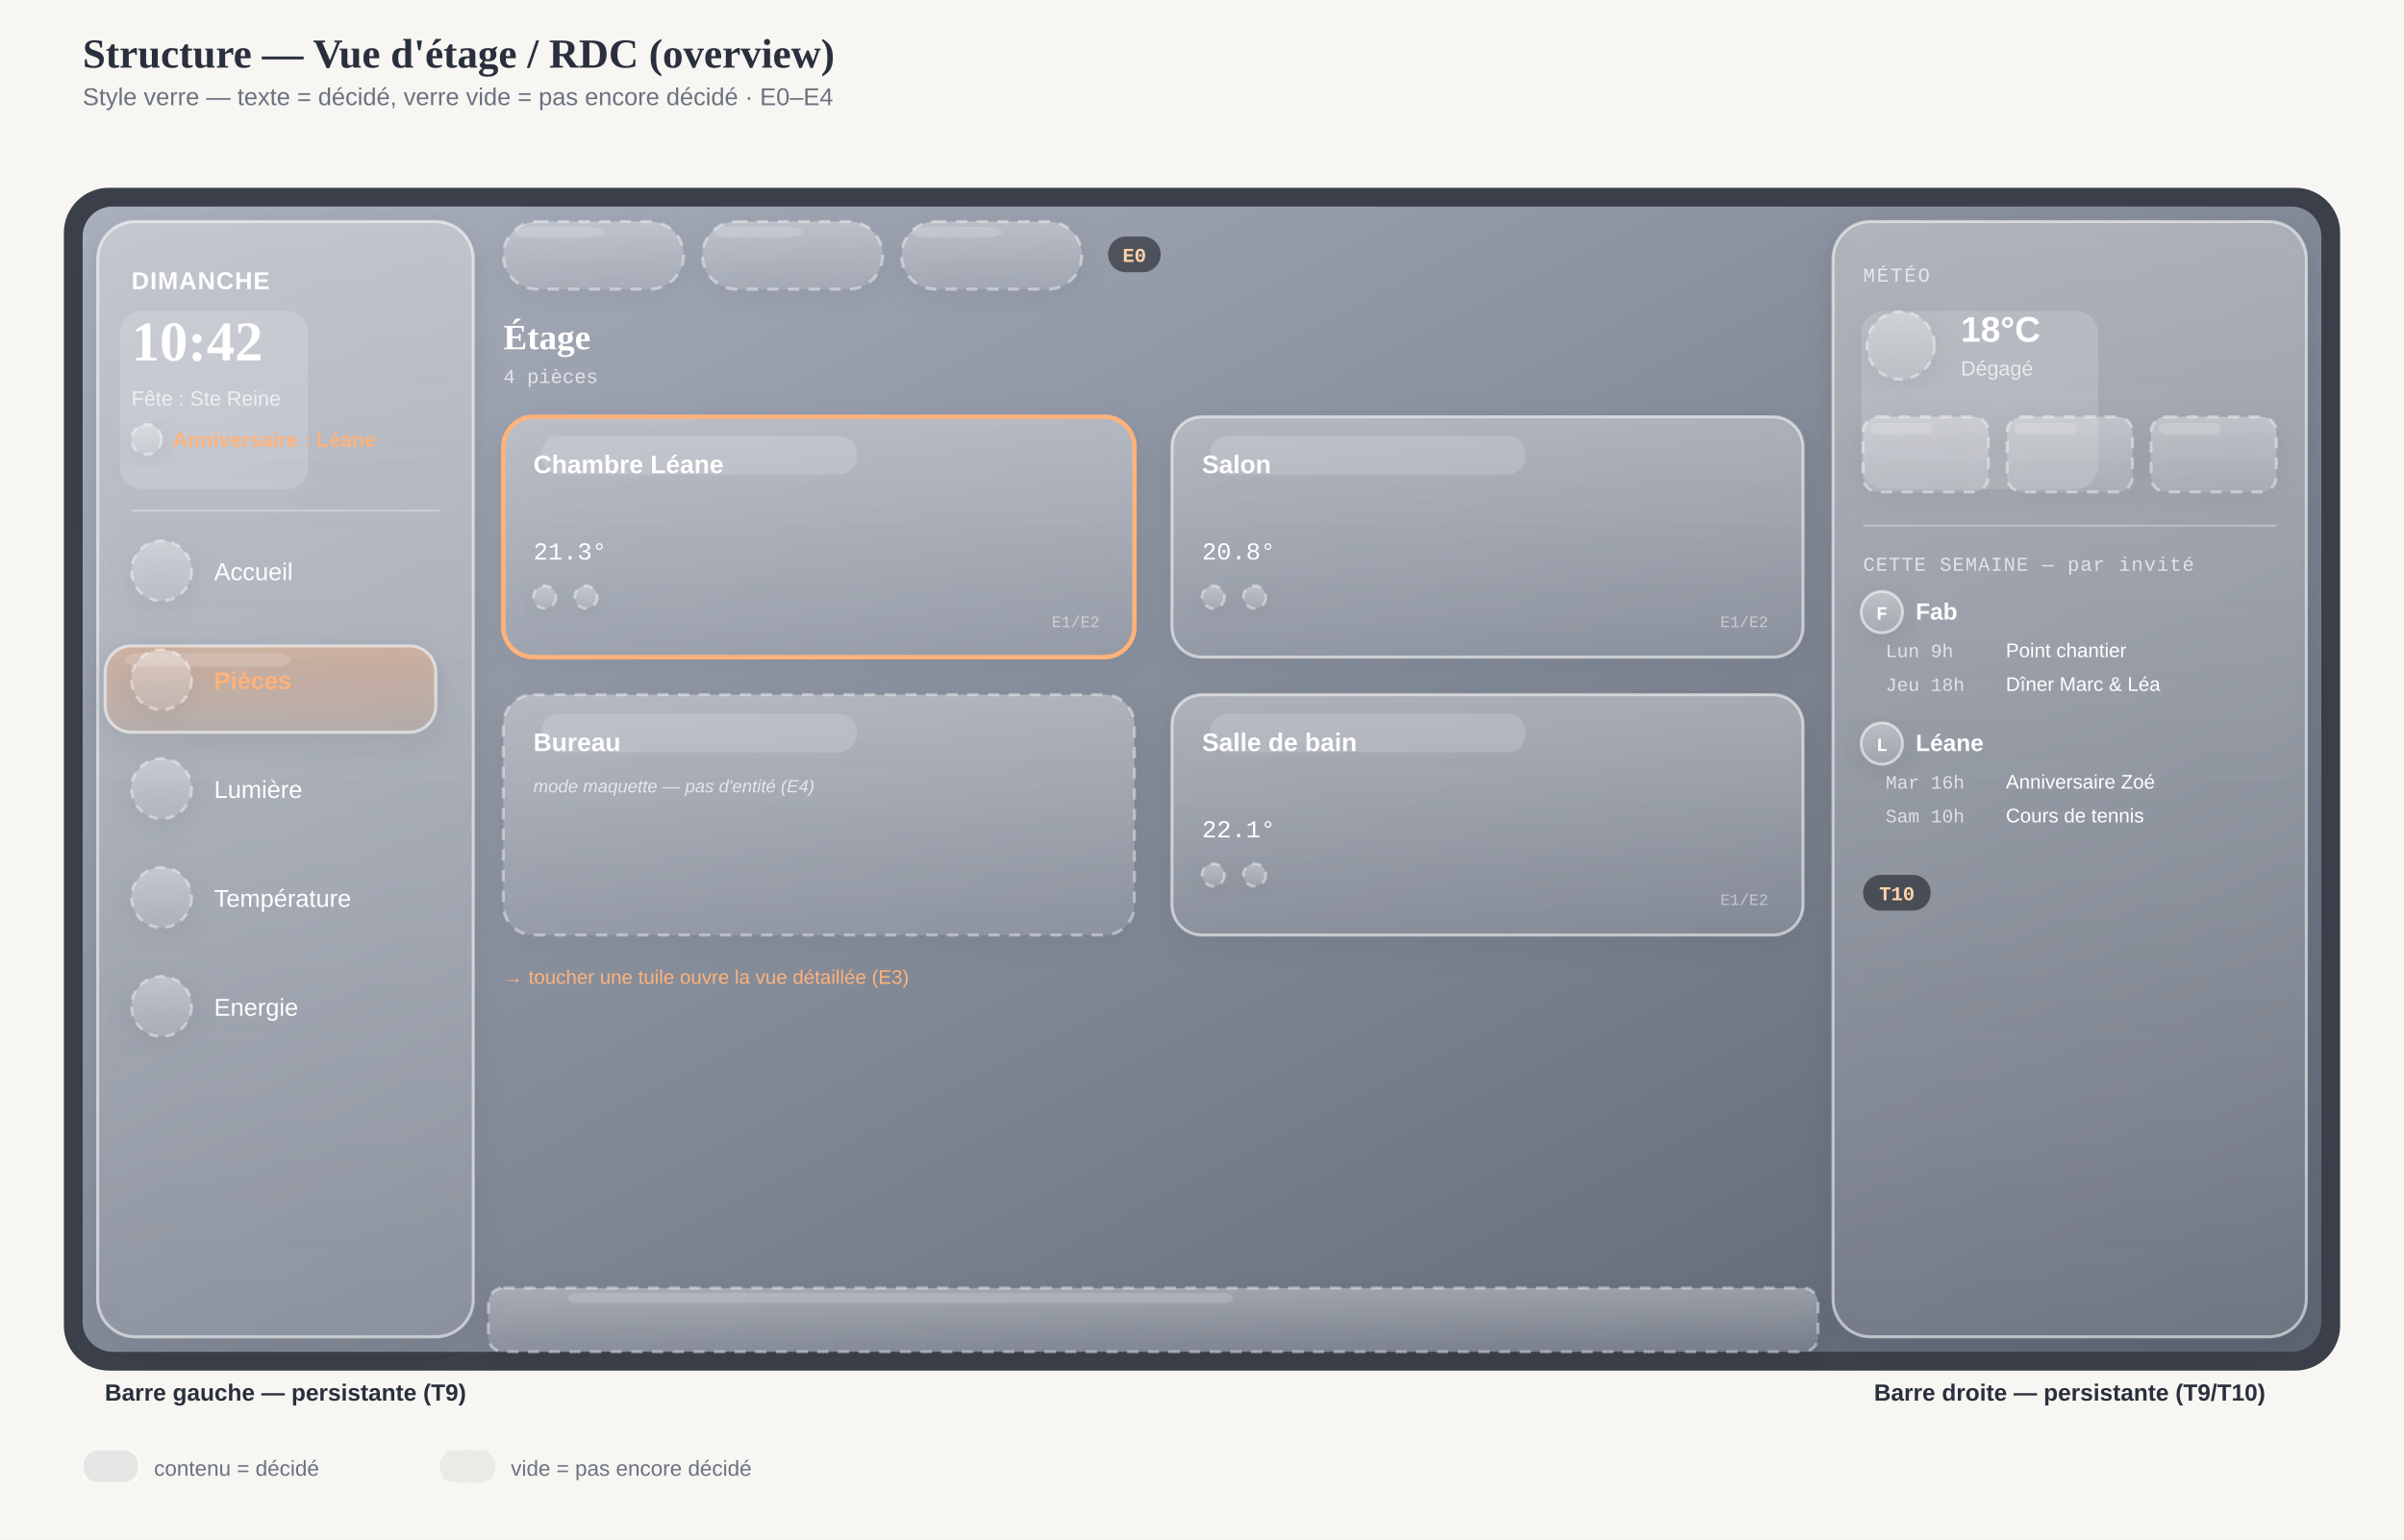
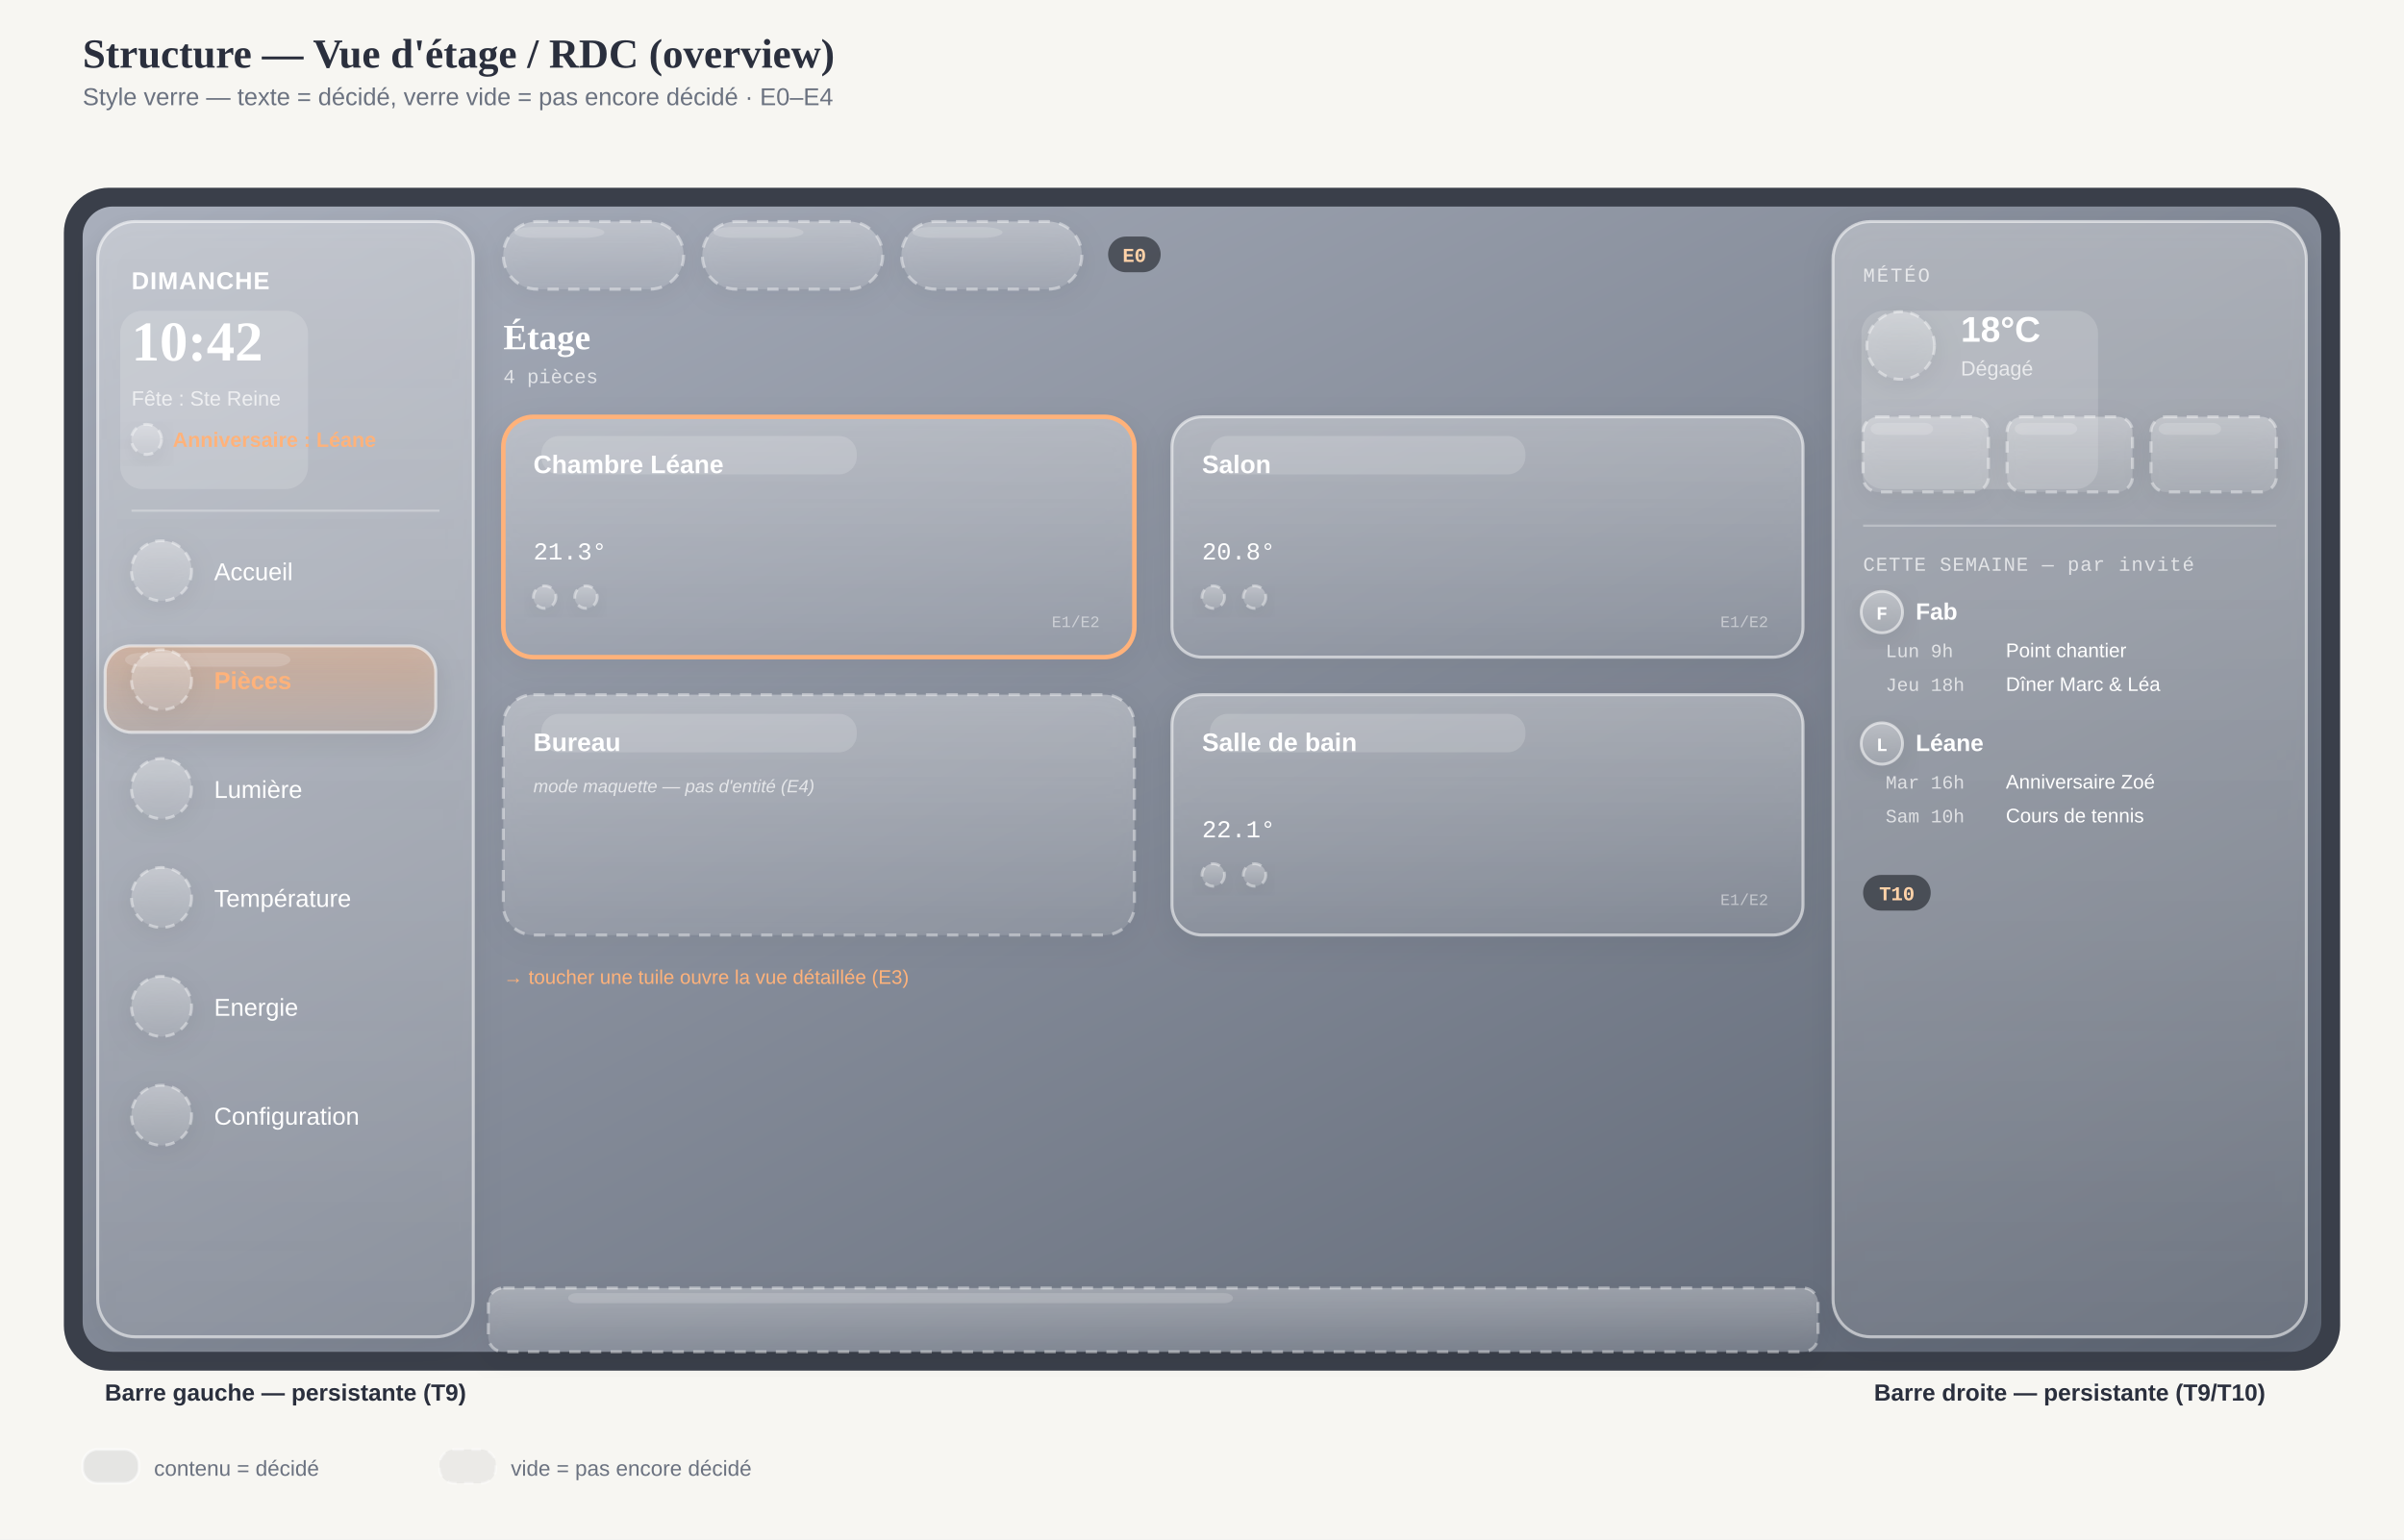
<svg xmlns="http://www.w3.org/2000/svg" viewBox="0 0 1280 820" width="1280" height="820">
  <defs>
    <filter id="glassShadow" x="-40%" y="-40%" width="180%" height="180%">
      <feDropShadow dx="0" dy="5" stdDeviation="7" flood-color="#000000" flood-opacity="0.28" />
    </filter>
    <linearGradient id="bgGrad" x1="0" y1="0" x2="1" y2="1">
      <stop offset="0" stop-color="#aab0bd" />
      <stop offset="1" stop-color="#5c6472" />
    </linearGradient>
-     <linearGradient id="g30" x1="0" y1="0" x2="0" y2="1">
-       <stop offset="0" stop-color="rgba(255,255,255,0.32)" />
-       <stop offset="1" stop-color="rgba(255,255,255,0.10)" />
-     </linearGradient>
-     <linearGradient id="g33" x1="0" y1="0" x2="0" y2="1">
+     <linearGradient id="g31" x1="0" y1="0" x2="0" y2="1">
+       <stop offset="0" stop-color="rgba(255,255,255,0.32)" />
+       <stop offset="1" stop-color="rgba(255,255,255,0.10)" />
+     </linearGradient>
+     <linearGradient id="g34" x1="0" y1="0" x2="0" y2="1">
      <stop offset="0" stop-color="rgba(255,178,122,0.38)" />
      <stop offset="1" stop-color="rgba(255,178,122,0.14)" />
    </linearGradient>
-     <linearGradient id="g38" x1="0" y1="0" x2="0" y2="1">
-       <stop offset="0" stop-color="rgba(255,255,255,0.32)" />
-       <stop offset="1" stop-color="rgba(255,255,255,0.10)" />
-     </linearGradient>
    <linearGradient id="g40" x1="0" y1="0" x2="0" y2="1">
      <stop offset="0" stop-color="rgba(255,255,255,0.32)" />
      <stop offset="1" stop-color="rgba(255,255,255,0.10)" />
    </linearGradient>
-     <linearGradient id="g41" x1="0" y1="0" x2="0" y2="1">
-       <stop offset="0" stop-color="rgba(255,255,255,0.32)" />
-       <stop offset="1" stop-color="rgba(255,255,255,0.10)" />
-     </linearGradient>
    <linearGradient id="g42" x1="0" y1="0" x2="0" y2="1">
      <stop offset="0" stop-color="rgba(255,255,255,0.32)" />
      <stop offset="1" stop-color="rgba(255,255,255,0.10)" />
    </linearGradient>
-     <linearGradient id="g45" x1="0" y1="0" x2="0" y2="1">
-       <stop offset="0" stop-color="rgba(255,255,255,0.32)" />
-       <stop offset="1" stop-color="rgba(255,255,255,0.10)" />
-     </linearGradient>
-     <linearGradient id="g46" x1="0" y1="0" x2="0" y2="1">
+     <linearGradient id="g43" x1="0" y1="0" x2="0" y2="1">
+       <stop offset="0" stop-color="rgba(255,255,255,0.32)" />
+       <stop offset="1" stop-color="rgba(255,255,255,0.10)" />
+     </linearGradient>
+     <linearGradient id="g44" x1="0" y1="0" x2="0" y2="1">
      <stop offset="0" stop-color="rgba(255,255,255,0.32)" />
      <stop offset="1" stop-color="rgba(255,255,255,0.10)" />
    </linearGradient>
    <linearGradient id="g47" x1="0" y1="0" x2="0" y2="1">
      <stop offset="0" stop-color="rgba(255,255,255,0.32)" />
      <stop offset="1" stop-color="rgba(255,255,255,0.10)" />
    </linearGradient>
    <linearGradient id="g48" x1="0" y1="0" x2="0" y2="1">
      <stop offset="0" stop-color="rgba(255,255,255,0.32)" />
      <stop offset="1" stop-color="rgba(255,255,255,0.10)" />
    </linearGradient>
    <linearGradient id="g49" x1="0" y1="0" x2="0" y2="1">
      <stop offset="0" stop-color="rgba(255,255,255,0.32)" />
      <stop offset="1" stop-color="rgba(255,255,255,0.10)" />
    </linearGradient>
-     <linearGradient id="g52" x1="0" y1="0" x2="0" y2="1">
-       <stop offset="0" stop-color="rgba(255,255,255,0.32)" />
-       <stop offset="1" stop-color="rgba(255,255,255,0.10)" />
-     </linearGradient>
-     <linearGradient id="g55" x1="0" y1="0" x2="0" y2="1">
-       <stop offset="0" stop-color="rgba(255,255,255,0.32)" />
-       <stop offset="1" stop-color="rgba(255,255,255,0.10)" />
-     </linearGradient>
-     <linearGradient id="g56" x1="0" y1="0" x2="0" y2="1">
-       <stop offset="0" stop-color="rgba(255,255,255,0.32)" />
-       <stop offset="1" stop-color="rgba(255,255,255,0.10)" />
-     </linearGradient>
-     <linearGradient id="gc31" x1="0" y1="0" x2="0" y2="1">
-       <stop offset="0" stop-color="rgba(255,255,255,0.34)" />
+     <linearGradient id="g50" x1="0" y1="0" x2="0" y2="1">
+       <stop offset="0" stop-color="rgba(255,255,255,0.32)" />
+       <stop offset="1" stop-color="rgba(255,255,255,0.10)" />
+     </linearGradient>
+     <linearGradient id="g51" x1="0" y1="0" x2="0" y2="1">
+       <stop offset="0" stop-color="rgba(255,255,255,0.32)" />
+       <stop offset="1" stop-color="rgba(255,255,255,0.10)" />
+     </linearGradient>
+     <linearGradient id="g54" x1="0" y1="0" x2="0" y2="1">
+       <stop offset="0" stop-color="rgba(255,255,255,0.32)" />
+       <stop offset="1" stop-color="rgba(255,255,255,0.10)" />
+     </linearGradient>
+     <linearGradient id="g57" x1="0" y1="0" x2="0" y2="1">
+       <stop offset="0" stop-color="rgba(255,255,255,0.32)" />
+       <stop offset="1" stop-color="rgba(255,255,255,0.10)" />
+     </linearGradient>
+     <linearGradient id="g58" x1="0" y1="0" x2="0" y2="1">
+       <stop offset="0" stop-color="rgba(255,255,255,0.32)" />
      <stop offset="1" stop-color="rgba(255,255,255,0.10)" />
    </linearGradient>
    <linearGradient id="gc32" x1="0" y1="0" x2="0" y2="1">
      <stop offset="0" stop-color="rgba(255,255,255,0.34)" />
      <stop offset="1" stop-color="rgba(255,255,255,0.10)" />
    </linearGradient>
-     <linearGradient id="gc34" x1="0" y1="0" x2="0" y2="1">
+     <linearGradient id="gc33" x1="0" y1="0" x2="0" y2="1">
      <stop offset="0" stop-color="rgba(255,255,255,0.34)" />
      <stop offset="1" stop-color="rgba(255,255,255,0.10)" />
    </linearGradient>
    <linearGradient id="gc35" x1="0" y1="0" x2="0" y2="1">
      <stop offset="0" stop-color="rgba(255,255,255,0.34)" />
      <stop offset="1" stop-color="rgba(255,255,255,0.10)" />
    </linearGradient>
    <linearGradient id="gc36" x1="0" y1="0" x2="0" y2="1">
      <stop offset="0" stop-color="rgba(255,255,255,0.34)" />
      <stop offset="1" stop-color="rgba(255,255,255,0.10)" />
    </linearGradient>
    <linearGradient id="gc37" x1="0" y1="0" x2="0" y2="1">
      <stop offset="0" stop-color="rgba(255,255,255,0.34)" />
      <stop offset="1" stop-color="rgba(255,255,255,0.10)" />
    </linearGradient>
+     <linearGradient id="gc38" x1="0" y1="0" x2="0" y2="1">
+       <stop offset="0" stop-color="rgba(255,255,255,0.34)" />
+       <stop offset="1" stop-color="rgba(255,255,255,0.10)" />
+     </linearGradient>
    <linearGradient id="gc39" x1="0" y1="0" x2="0" y2="1">
      <stop offset="0" stop-color="rgba(255,255,255,0.34)" />
      <stop offset="1" stop-color="rgba(255,255,255,0.10)" />
    </linearGradient>
-     <linearGradient id="gc43" x1="0" y1="0" x2="0" y2="1">
-       <stop offset="0" stop-color="rgba(255,255,255,0.34)" />
-       <stop offset="1" stop-color="rgba(255,255,255,0.10)" />
-     </linearGradient>
-     <linearGradient id="gc44" x1="0" y1="0" x2="0" y2="1">
-       <stop offset="0" stop-color="rgba(255,255,255,0.34)" />
-       <stop offset="1" stop-color="rgba(255,255,255,0.10)" />
-     </linearGradient>
-     <linearGradient id="gc50" x1="0" y1="0" x2="0" y2="1">
-       <stop offset="0" stop-color="rgba(255,255,255,0.34)" />
-       <stop offset="1" stop-color="rgba(255,255,255,0.10)" />
-     </linearGradient>
-     <linearGradient id="gc51" x1="0" y1="0" x2="0" y2="1">
+     <linearGradient id="gc41" x1="0" y1="0" x2="0" y2="1">
+       <stop offset="0" stop-color="rgba(255,255,255,0.34)" />
+       <stop offset="1" stop-color="rgba(255,255,255,0.10)" />
+     </linearGradient>
+     <linearGradient id="gc45" x1="0" y1="0" x2="0" y2="1">
+       <stop offset="0" stop-color="rgba(255,255,255,0.34)" />
+       <stop offset="1" stop-color="rgba(255,255,255,0.10)" />
+     </linearGradient>
+     <linearGradient id="gc46" x1="0" y1="0" x2="0" y2="1">
+       <stop offset="0" stop-color="rgba(255,255,255,0.34)" />
+       <stop offset="1" stop-color="rgba(255,255,255,0.10)" />
+     </linearGradient>
+     <linearGradient id="gc52" x1="0" y1="0" x2="0" y2="1">
      <stop offset="0" stop-color="rgba(255,255,255,0.34)" />
      <stop offset="1" stop-color="rgba(255,255,255,0.10)" />
    </linearGradient>
    <linearGradient id="gc53" x1="0" y1="0" x2="0" y2="1">
      <stop offset="0" stop-color="rgba(255,255,255,0.34)" />
      <stop offset="1" stop-color="rgba(255,255,255,0.10)" />
    </linearGradient>
-     <linearGradient id="gc54" x1="0" y1="0" x2="0" y2="1">
-       <stop offset="0" stop-color="rgba(255,255,255,0.34)" />
-       <stop offset="1" stop-color="rgba(255,255,255,0.10)" />
-     </linearGradient>
-     <linearGradient id="gc57" x1="0" y1="0" x2="0" y2="1">
-       <stop offset="0" stop-color="rgba(255,255,255,0.34)" />
-       <stop offset="1" stop-color="rgba(255,255,255,0.10)" />
-     </linearGradient>
-     <linearGradient id="gc58" x1="0" y1="0" x2="0" y2="1">
+     <linearGradient id="gc55" x1="0" y1="0" x2="0" y2="1">
+       <stop offset="0" stop-color="rgba(255,255,255,0.34)" />
+       <stop offset="1" stop-color="rgba(255,255,255,0.10)" />
+     </linearGradient>
+     <linearGradient id="gc56" x1="0" y1="0" x2="0" y2="1">
+       <stop offset="0" stop-color="rgba(255,255,255,0.34)" />
+       <stop offset="1" stop-color="rgba(255,255,255,0.10)" />
+     </linearGradient>
+     <linearGradient id="gc59" x1="0" y1="0" x2="0" y2="1">
+       <stop offset="0" stop-color="rgba(255,255,255,0.34)" />
+       <stop offset="1" stop-color="rgba(255,255,255,0.10)" />
+     </linearGradient>
+     <linearGradient id="gc60" x1="0" y1="0" x2="0" y2="1">
      <stop offset="0" stop-color="rgba(255,255,255,0.34)" />
      <stop offset="1" stop-color="rgba(255,255,255,0.10)" />
    </linearGradient>
  </defs>
  <rect x="0" y="0" width="1280" height="820" fill="#f7f6f2" />
  <text x="44.0" y="36.0" font-family="Georgia, 'Times New Roman', serif" font-size="22" font-weight="700" fill="#2a2f3d" text-anchor="start">Structure — Vue d'étage / RDC (overview)</text>
  <text x="44.0" y="56.0" font-family="Arial, Helvetica, sans-serif" font-size="13" font-weight="400" fill="#6b7280" text-anchor="start">Style verre — texte = décidé, verre vide = pas encore décidé · E0–E4</text>
  <rect x="34" y="100" width="1212" height="630" rx="24" fill="#3a3f4a" />
  <rect x="44" y="110" width="1192" height="610" rx="16" fill="url(#bgGrad)" />
-   <rect x="52.0" y="118.0" width="200.0" height="594.0" rx="20" fill="url(#g30)" stroke="rgba(255,255,255,0.55)" stroke-width="1.6" filter="url(#glassShadow)" />
+   <rect x="52.0" y="118.0" width="200.0" height="594.0" rx="20" fill="url(#g31)" stroke="rgba(255,255,255,0.55)" stroke-width="1.6" filter="url(#glassShadow)" />
  <rect x="64.0" y="165.5" width="100.0" height="95.0" rx="12.0" fill="rgba(255,255,255,0.16)" />
  <text x="70.0" y="154.0" font-family="Arial, Helvetica, sans-serif" font-size="13" font-weight="700" fill="#ffffff" text-anchor="start" letter-spacing="0.5px">DIMANCHE</text>
  <text x="70.0" y="192.0" font-family="Georgia, 'Times New Roman', serif" font-size="30" font-weight="700" fill="#ffffff" text-anchor="start">10:42</text>
  <text x="70.0" y="216.0" font-family="Arial, Helvetica, sans-serif" font-size="11" font-weight="400" fill="rgba(255,255,255,0.70)" text-anchor="start">Fête : Ste Reine</text>
-   <circle cx="78.0" cy="234.0" r="8.0" fill="url(#gc31)" stroke="rgba(255,255,255,0.40)" stroke-width="1.5" stroke-dasharray="5,4" filter="url(#glassShadow)" />
+   <circle cx="78.0" cy="234.0" r="8.0" fill="url(#gc32)" stroke="rgba(255,255,255,0.40)" stroke-width="1.5" stroke-dasharray="5,4" filter="url(#glassShadow)" />
  <text x="92.0" y="238.0" font-family="Arial, Helvetica, sans-serif" font-size="11" font-weight="700" fill="#ffb27a" text-anchor="start">Anniversaire : Léane</text>
  <line x1="70.0" y1="272.0" x2="234.0" y2="272.0" stroke="rgba(255,255,255,0.28)" stroke-width="1.2" />
-   <circle cx="86.0" cy="304.0" r="16.0" fill="url(#gc32)" stroke="rgba(255,255,255,0.40)" stroke-width="1.5" stroke-dasharray="5,4" filter="url(#glassShadow)" />
+   <circle cx="86.0" cy="304.0" r="16.0" fill="url(#gc33)" stroke="rgba(255,255,255,0.40)" stroke-width="1.5" stroke-dasharray="5,4" filter="url(#glassShadow)" />
  <text x="114.0" y="309.0" font-family="Arial, Helvetica, sans-serif" font-size="13" font-weight="400" fill="#ffffff" text-anchor="start">Accueil</text>
-   <rect x="56.0" y="344.0" width="176.0" height="46.0" rx="14" fill="url(#g33)" stroke="rgba(255,255,255,0.55)" stroke-width="1.6" filter="url(#glassShadow)" />
+   <rect x="56.0" y="344.0" width="176.0" height="46.0" rx="14" fill="url(#g34)" stroke="rgba(255,255,255,0.55)" stroke-width="1.6" filter="url(#glassShadow)" />
  <rect x="66.6" y="347.7" width="88.0" height="7.4" rx="8.4" fill="rgba(255,255,255,0.16)" />
-   <circle cx="86.0" cy="362.0" r="16.0" fill="url(#gc34)" stroke="rgba(255,255,255,0.40)" stroke-width="1.5" stroke-dasharray="5,4" filter="url(#glassShadow)" />
+   <circle cx="86.0" cy="362.0" r="16.0" fill="url(#gc35)" stroke="rgba(255,255,255,0.40)" stroke-width="1.5" stroke-dasharray="5,4" filter="url(#glassShadow)" />
  <text x="114.0" y="367.0" font-family="Arial, Helvetica, sans-serif" font-size="13" font-weight="700" fill="#ffb27a" text-anchor="start">Pièces</text>
-   <circle cx="86.0" cy="420.0" r="16.0" fill="url(#gc35)" stroke="rgba(255,255,255,0.40)" stroke-width="1.5" stroke-dasharray="5,4" filter="url(#glassShadow)" />
+   <circle cx="86.0" cy="420.0" r="16.0" fill="url(#gc36)" stroke="rgba(255,255,255,0.40)" stroke-width="1.5" stroke-dasharray="5,4" filter="url(#glassShadow)" />
  <text x="114.0" y="425.0" font-family="Arial, Helvetica, sans-serif" font-size="13" font-weight="400" fill="#ffffff" text-anchor="start">Lumière</text>
-   <circle cx="86.0" cy="478.0" r="16.0" fill="url(#gc36)" stroke="rgba(255,255,255,0.40)" stroke-width="1.5" stroke-dasharray="5,4" filter="url(#glassShadow)" />
+   <circle cx="86.0" cy="478.0" r="16.0" fill="url(#gc37)" stroke="rgba(255,255,255,0.40)" stroke-width="1.5" stroke-dasharray="5,4" filter="url(#glassShadow)" />
  <text x="114.0" y="483.0" font-family="Arial, Helvetica, sans-serif" font-size="13" font-weight="400" fill="#ffffff" text-anchor="start">Température</text>
-   <circle cx="86.0" cy="536.0" r="16.0" fill="url(#gc37)" stroke="rgba(255,255,255,0.40)" stroke-width="1.5" stroke-dasharray="5,4" filter="url(#glassShadow)" />
+   <circle cx="86.0" cy="536.0" r="16.0" fill="url(#gc38)" stroke="rgba(255,255,255,0.40)" stroke-width="1.5" stroke-dasharray="5,4" filter="url(#glassShadow)" />
  <text x="114.0" y="541.0" font-family="Arial, Helvetica, sans-serif" font-size="13" font-weight="400" fill="#ffffff" text-anchor="start">Energie</text>
+   <circle cx="86.0" cy="594.0" r="16.0" fill="url(#gc39)" stroke="rgba(255,255,255,0.40)" stroke-width="1.5" stroke-dasharray="5,4" filter="url(#glassShadow)" />
+   <text x="114.0" y="599.0" font-family="Arial, Helvetica, sans-serif" font-size="13" font-weight="400" fill="#ffffff" text-anchor="start">Configuration</text>
  <text x="152.0" y="746.0" font-family="Arial, Helvetica, sans-serif" font-size="12.5" font-weight="700" fill="#2a2f3d" text-anchor="middle">Barre gauche — persistante (T9)</text>
-   <rect x="976.0" y="118.0" width="252.0" height="594.0" rx="20" fill="url(#g38)" stroke="rgba(255,255,255,0.55)" stroke-width="1.6" filter="url(#glassShadow)" />
+   <rect x="976.0" y="118.0" width="252.0" height="594.0" rx="20" fill="url(#g40)" stroke="rgba(255,255,255,0.55)" stroke-width="1.6" filter="url(#glassShadow)" />
  <rect x="991.1" y="165.5" width="126.0" height="95.0" rx="12.0" fill="rgba(255,255,255,0.16)" />
  <text x="992.0" y="150.0" font-family="Consolas, 'Courier New', monospace" font-size="10.5" font-weight="400" fill="rgba(255,255,255,0.70)" text-anchor="start" letter-spacing="1px">MÉTÉO</text>
-   <circle cx="1012.0" cy="184.0" r="18.0" fill="url(#gc39)" stroke="rgba(255,255,255,0.40)" stroke-width="1.5" stroke-dasharray="5,4" filter="url(#glassShadow)" />
+   <circle cx="1012.0" cy="184.0" r="18.0" fill="url(#gc41)" stroke="rgba(255,255,255,0.40)" stroke-width="1.5" stroke-dasharray="5,4" filter="url(#glassShadow)" />
  <text x="1044.0" y="182.0" font-family="Arial, Helvetica, sans-serif" font-size="19" font-weight="700" fill="#ffffff" text-anchor="start">18°C</text>
  <text x="1044.0" y="200.0" font-family="Arial, Helvetica, sans-serif" font-size="11" font-weight="400" fill="rgba(255,255,255,0.70)" text-anchor="start">Dégagé</text>
-   <rect x="992.0" y="222.0" width="66.7" height="40.0" rx="8" fill="url(#g40)" stroke="rgba(255,255,255,0.40)" stroke-width="1.6" stroke-dasharray="6,5" filter="url(#glassShadow)" />
+   <rect x="992.0" y="222.0" width="66.7" height="40.0" rx="8" fill="url(#g42)" stroke="rgba(255,255,255,0.40)" stroke-width="1.6" stroke-dasharray="6,5" filter="url(#glassShadow)" />
  <rect x="996.0" y="225.2" width="33.3" height="6.4" rx="4.8" fill="rgba(255,255,255,0.16)" />
-   <rect x="1068.7" y="222.0" width="66.7" height="40.0" rx="8" fill="url(#g41)" stroke="rgba(255,255,255,0.40)" stroke-width="1.6" stroke-dasharray="6,5" filter="url(#glassShadow)" />
+   <rect x="1068.7" y="222.0" width="66.7" height="40.0" rx="8" fill="url(#g43)" stroke="rgba(255,255,255,0.40)" stroke-width="1.6" stroke-dasharray="6,5" filter="url(#glassShadow)" />
  <rect x="1072.7" y="225.2" width="33.3" height="6.4" rx="4.8" fill="rgba(255,255,255,0.16)" />
-   <rect x="1145.3" y="222.0" width="66.7" height="40.0" rx="8" fill="url(#g42)" stroke="rgba(255,255,255,0.40)" stroke-width="1.6" stroke-dasharray="6,5" filter="url(#glassShadow)" />
+   <rect x="1145.3" y="222.0" width="66.7" height="40.0" rx="8" fill="url(#g44)" stroke="rgba(255,255,255,0.40)" stroke-width="1.6" stroke-dasharray="6,5" filter="url(#glassShadow)" />
  <rect x="1149.3" y="225.2" width="33.3" height="6.4" rx="4.8" fill="rgba(255,255,255,0.16)" />
  <line x1="992.0" y1="280.0" x2="1212.0" y2="280.0" stroke="rgba(255,255,255,0.28)" stroke-width="1.2" />
  <text x="992.0" y="304.0" font-family="Consolas, 'Courier New', monospace" font-size="10.5" font-weight="400" fill="rgba(255,255,255,0.70)" text-anchor="start" letter-spacing="0.5px">CETTE SEMAINE — par invité</text>
-   <circle cx="1002.0" cy="326.0" r="11.0" fill="url(#gc43)" stroke="rgba(255,255,255,0.55)" stroke-width="1.5" filter="url(#glassShadow)" />
+   <circle cx="1002.0" cy="326.0" r="11.0" fill="url(#gc45)" stroke="rgba(255,255,255,0.55)" stroke-width="1.5" filter="url(#glassShadow)" />
  <text x="1002.0" y="330.0" font-family="Consolas, 'Courier New', monospace" font-size="10" font-weight="700" fill="#ffffff" text-anchor="middle">F</text>
  <text x="1020.0" y="330.0" font-family="Arial, Helvetica, sans-serif" font-size="12.5" font-weight="700" fill="#ffffff" text-anchor="start">Fab</text>
  <text x="1004.0" y="350.0" font-family="Consolas, 'Courier New', monospace" font-size="10" font-weight="400" fill="rgba(255,255,255,0.70)" text-anchor="start">Lun 9h</text>
  <text x="1068.0" y="350.0" font-family="Arial, Helvetica, sans-serif" font-size="10.5" font-weight="400" fill="#ffffff" text-anchor="start">Point chantier</text>
  <text x="1004.0" y="368.0" font-family="Consolas, 'Courier New', monospace" font-size="10" font-weight="400" fill="rgba(255,255,255,0.70)" text-anchor="start">Jeu 18h</text>
  <text x="1068.0" y="368.0" font-family="Arial, Helvetica, sans-serif" font-size="10.5" font-weight="400" fill="#ffffff" text-anchor="start">Dîner Marc &amp; Léa</text>
-   <circle cx="1002.0" cy="396.0" r="11.0" fill="url(#gc44)" stroke="rgba(255,255,255,0.55)" stroke-width="1.5" filter="url(#glassShadow)" />
+   <circle cx="1002.0" cy="396.0" r="11.0" fill="url(#gc46)" stroke="rgba(255,255,255,0.55)" stroke-width="1.5" filter="url(#glassShadow)" />
  <text x="1002.0" y="400.0" font-family="Consolas, 'Courier New', monospace" font-size="10" font-weight="700" fill="#ffffff" text-anchor="middle">L</text>
  <text x="1020.0" y="400.0" font-family="Arial, Helvetica, sans-serif" font-size="12.5" font-weight="700" fill="#ffffff" text-anchor="start">Léane</text>
  <text x="1004.0" y="420.0" font-family="Consolas, 'Courier New', monospace" font-size="10" font-weight="400" fill="rgba(255,255,255,0.70)" text-anchor="start">Mar 16h</text>
  <text x="1068.0" y="420.0" font-family="Arial, Helvetica, sans-serif" font-size="10.5" font-weight="400" fill="#ffffff" text-anchor="start">Anniversaire Zoé</text>
  <text x="1004.0" y="438.0" font-family="Consolas, 'Courier New', monospace" font-size="10" font-weight="400" fill="rgba(255,255,255,0.70)" text-anchor="start">Sam 10h</text>
  <text x="1068.0" y="438.0" font-family="Arial, Helvetica, sans-serif" font-size="10.5" font-weight="400" fill="#ffffff" text-anchor="start">Cours de tennis</text>
  <rect x="992.0" y="466.0" width="36" height="19" rx="9.5" fill="rgba(18,20,26,0.55)" />
  <text x="1010.0" y="479.5" font-family="Consolas, 'Courier New', monospace" font-size="10.5" font-weight="700" fill="#ffd2a8" text-anchor="middle">T10</text>
  <text x="1102.0" y="746.0" font-family="Arial, Helvetica, sans-serif" font-size="12.5" font-weight="700" fill="#2a2f3d" text-anchor="middle">Barre droite — persistante (T9/T10)</text>
-   <rect x="260.0" y="686.0" width="708.0" height="34.0" rx="8" fill="url(#g45)" stroke="rgba(255,255,255,0.40)" stroke-width="1.6" stroke-dasharray="6,5" filter="url(#glassShadow)" />
+   <rect x="260.0" y="686.0" width="708.0" height="34.0" rx="8" fill="url(#g47)" stroke="rgba(255,255,255,0.40)" stroke-width="1.6" stroke-dasharray="6,5" filter="url(#glassShadow)" />
  <rect x="302.5" y="688.7" width="354.0" height="5.4" rx="4.8" fill="rgba(255,255,255,0.16)" />
-   <rect x="268.0" y="118.0" width="96.0" height="36.0" rx="18" fill="url(#g46)" stroke="rgba(255,255,255,0.40)" stroke-width="1.6" stroke-dasharray="6,5" filter="url(#glassShadow)" />
+   <rect x="268.0" y="118.0" width="96.0" height="36.0" rx="18" fill="url(#g48)" stroke="rgba(255,255,255,0.40)" stroke-width="1.6" stroke-dasharray="6,5" filter="url(#glassShadow)" />
  <rect x="273.8" y="120.9" width="48.0" height="5.8" rx="10.8" fill="rgba(255,255,255,0.16)" />
-   <rect x="374.0" y="118.0" width="96.0" height="36.0" rx="18" fill="url(#g47)" stroke="rgba(255,255,255,0.40)" stroke-width="1.6" stroke-dasharray="6,5" filter="url(#glassShadow)" />
+   <rect x="374.0" y="118.0" width="96.0" height="36.0" rx="18" fill="url(#g49)" stroke="rgba(255,255,255,0.40)" stroke-width="1.6" stroke-dasharray="6,5" filter="url(#glassShadow)" />
  <rect x="379.8" y="120.9" width="48.0" height="5.8" rx="10.8" fill="rgba(255,255,255,0.16)" />
-   <rect x="480.0" y="118.0" width="96.0" height="36.0" rx="18" fill="url(#g48)" stroke="rgba(255,255,255,0.40)" stroke-width="1.6" stroke-dasharray="6,5" filter="url(#glassShadow)" />
+   <rect x="480.0" y="118.0" width="96.0" height="36.0" rx="18" fill="url(#g50)" stroke="rgba(255,255,255,0.40)" stroke-width="1.6" stroke-dasharray="6,5" filter="url(#glassShadow)" />
  <rect x="485.8" y="120.9" width="48.0" height="5.8" rx="10.8" fill="rgba(255,255,255,0.16)" />
  <rect x="590.0" y="126.0" width="28" height="19" rx="9.5" fill="rgba(18,20,26,0.55)" />
  <text x="604.0" y="139.5" font-family="Consolas, 'Courier New', monospace" font-size="10.5" font-weight="700" fill="#ffd2a8" text-anchor="middle">E0</text>
  <text x="268.0" y="186.0" font-family="Georgia, 'Times New Roman', serif" font-size="19" font-weight="700" fill="#ffffff" text-anchor="start">Étage</text>
  <text x="268.0" y="204.0" font-family="Consolas, 'Courier New', monospace" font-size="10.5" font-weight="400" fill="rgba(255,255,255,0.70)" text-anchor="start">4 pièces</text>
-   <rect x="268.0" y="222.0" width="336.0" height="128.0" rx="16" fill="url(#g49)" stroke="rgba(255,255,255,0.55)" stroke-width="1.6" filter="url(#glassShadow)" />
+   <rect x="268.0" y="222.0" width="336.0" height="128.0" rx="16" fill="url(#g51)" stroke="rgba(255,255,255,0.55)" stroke-width="1.6" filter="url(#glassShadow)" />
  <rect x="288.2" y="232.2" width="168.0" height="20.5" rx="9.6" fill="rgba(255,255,255,0.16)" />
  <text x="284.0" y="252.0" font-family="Arial, Helvetica, sans-serif" font-size="13.5" font-weight="700" fill="#ffffff" text-anchor="start">Chambre Léane</text>
  <text x="284.0" y="298.0" font-family="Consolas, 'Courier New', monospace" font-size="13" font-weight="400" fill="#ffffff" text-anchor="start">21.3°</text>
-   <circle cx="290.0" cy="318.0" r="6.0" fill="url(#gc50)" stroke="rgba(255,255,255,0.40)" stroke-width="1.5" stroke-dasharray="5,4" filter="url(#glassShadow)" />
-   <circle cx="312.0" cy="318.0" r="6.0" fill="url(#gc51)" stroke="rgba(255,255,255,0.40)" stroke-width="1.5" stroke-dasharray="5,4" filter="url(#glassShadow)" />
+   <circle cx="290.0" cy="318.0" r="6.0" fill="url(#gc52)" stroke="rgba(255,255,255,0.40)" stroke-width="1.5" stroke-dasharray="5,4" filter="url(#glassShadow)" />
+   <circle cx="312.0" cy="318.0" r="6.0" fill="url(#gc53)" stroke="rgba(255,255,255,0.40)" stroke-width="1.5" stroke-dasharray="5,4" filter="url(#glassShadow)" />
  <text x="560.0" y="334.0" font-family="Consolas, 'Courier New', monospace" font-size="8.5" font-weight="400" fill="rgba(255,255,255,0.5)" text-anchor="start">E1/E2</text>
  <rect x="268.0" y="222.0" width="336.0" height="128.0" rx="16" fill="none" stroke="#ffb27a" stroke-width="2.4" />
-   <rect x="624.0" y="222.0" width="336.0" height="128.0" rx="16" fill="url(#g52)" stroke="rgba(255,255,255,0.55)" stroke-width="1.6" filter="url(#glassShadow)" />
+   <rect x="624.0" y="222.0" width="336.0" height="128.0" rx="16" fill="url(#g54)" stroke="rgba(255,255,255,0.55)" stroke-width="1.6" filter="url(#glassShadow)" />
  <rect x="644.2" y="232.2" width="168.0" height="20.5" rx="9.6" fill="rgba(255,255,255,0.16)" />
  <text x="640.0" y="252.0" font-family="Arial, Helvetica, sans-serif" font-size="13.5" font-weight="700" fill="#ffffff" text-anchor="start">Salon</text>
  <text x="640.0" y="298.0" font-family="Consolas, 'Courier New', monospace" font-size="13" font-weight="400" fill="#ffffff" text-anchor="start">20.8°</text>
-   <circle cx="646.0" cy="318.0" r="6.0" fill="url(#gc53)" stroke="rgba(255,255,255,0.40)" stroke-width="1.5" stroke-dasharray="5,4" filter="url(#glassShadow)" />
-   <circle cx="668.0" cy="318.0" r="6.0" fill="url(#gc54)" stroke="rgba(255,255,255,0.40)" stroke-width="1.5" stroke-dasharray="5,4" filter="url(#glassShadow)" />
+   <circle cx="646.0" cy="318.0" r="6.0" fill="url(#gc55)" stroke="rgba(255,255,255,0.40)" stroke-width="1.5" stroke-dasharray="5,4" filter="url(#glassShadow)" />
+   <circle cx="668.0" cy="318.0" r="6.0" fill="url(#gc56)" stroke="rgba(255,255,255,0.40)" stroke-width="1.5" stroke-dasharray="5,4" filter="url(#glassShadow)" />
  <text x="916.0" y="334.0" font-family="Consolas, 'Courier New', monospace" font-size="8.5" font-weight="400" fill="rgba(255,255,255,0.5)" text-anchor="start">E1/E2</text>
-   <rect x="268.0" y="370.0" width="336.0" height="128.0" rx="16" fill="url(#g55)" stroke="rgba(255,255,255,0.40)" stroke-width="1.6" stroke-dasharray="6,5" filter="url(#glassShadow)" />
+   <rect x="268.0" y="370.0" width="336.0" height="128.0" rx="16" fill="url(#g57)" stroke="rgba(255,255,255,0.40)" stroke-width="1.6" stroke-dasharray="6,5" filter="url(#glassShadow)" />
  <rect x="288.2" y="380.2" width="168.0" height="20.5" rx="9.6" fill="rgba(255,255,255,0.16)" />
  <text x="284.0" y="400.0" font-family="Arial, Helvetica, sans-serif" font-size="13.5" font-weight="700" fill="#ffffff" text-anchor="start">Bureau</text>
  <text x="284.0" y="422.0" font-family="Arial, Helvetica, sans-serif" font-size="9.5" font-weight="400" fill="rgba(255,255,255,0.70)" text-anchor="start" font-style="italic">mode maquette — pas d'entité (E4)</text>
-   <rect x="624.0" y="370.0" width="336.0" height="128.0" rx="16" fill="url(#g56)" stroke="rgba(255,255,255,0.55)" stroke-width="1.6" filter="url(#glassShadow)" />
+   <rect x="624.0" y="370.0" width="336.0" height="128.0" rx="16" fill="url(#g58)" stroke="rgba(255,255,255,0.55)" stroke-width="1.6" filter="url(#glassShadow)" />
  <rect x="644.2" y="380.2" width="168.0" height="20.5" rx="9.6" fill="rgba(255,255,255,0.16)" />
  <text x="640.0" y="400.0" font-family="Arial, Helvetica, sans-serif" font-size="13.5" font-weight="700" fill="#ffffff" text-anchor="start">Salle de bain</text>
  <text x="640.0" y="446.0" font-family="Consolas, 'Courier New', monospace" font-size="13" font-weight="400" fill="#ffffff" text-anchor="start">22.1°</text>
-   <circle cx="646.0" cy="466.0" r="6.0" fill="url(#gc57)" stroke="rgba(255,255,255,0.40)" stroke-width="1.5" stroke-dasharray="5,4" filter="url(#glassShadow)" />
-   <circle cx="668.0" cy="466.0" r="6.0" fill="url(#gc58)" stroke="rgba(255,255,255,0.40)" stroke-width="1.5" stroke-dasharray="5,4" filter="url(#glassShadow)" />
+   <circle cx="646.0" cy="466.0" r="6.0" fill="url(#gc59)" stroke="rgba(255,255,255,0.40)" stroke-width="1.5" stroke-dasharray="5,4" filter="url(#glassShadow)" />
+   <circle cx="668.0" cy="466.0" r="6.0" fill="url(#gc60)" stroke="rgba(255,255,255,0.40)" stroke-width="1.5" stroke-dasharray="5,4" filter="url(#glassShadow)" />
  <text x="916.0" y="482.0" font-family="Consolas, 'Courier New', monospace" font-size="8.5" font-weight="400" fill="rgba(255,255,255,0.5)" text-anchor="start">E1/E2</text>
  <text x="268.0" y="524.0" font-family="Arial, Helvetica, sans-serif" font-size="10.5" font-weight="400" fill="#ffb27a" text-anchor="start">→ toucher une tuile ouvre la vue détaillée (E3)</text>
  <rect x="44" y="772" width="30" height="18" rx="8" fill="rgba(120,124,132,0.14)" stroke="rgba(255,255,255,0.55)" stroke-width="1.4" />
  <text x="82" y="786" font-family="Arial, Helvetica, sans-serif" font-size="11.5" fill="#6b7280">contenu = décidé</text>
  <rect x="234" y="772" width="30" height="18" rx="8" fill="rgba(120,124,132,0.10)" stroke="rgba(255,255,255,0.40)" stroke-width="1.4" stroke-dasharray="5,4" />
  <text x="272" y="786" font-family="Arial, Helvetica, sans-serif" font-size="11.5" fill="#6b7280">vide = pas encore décidé</text>
</svg>
